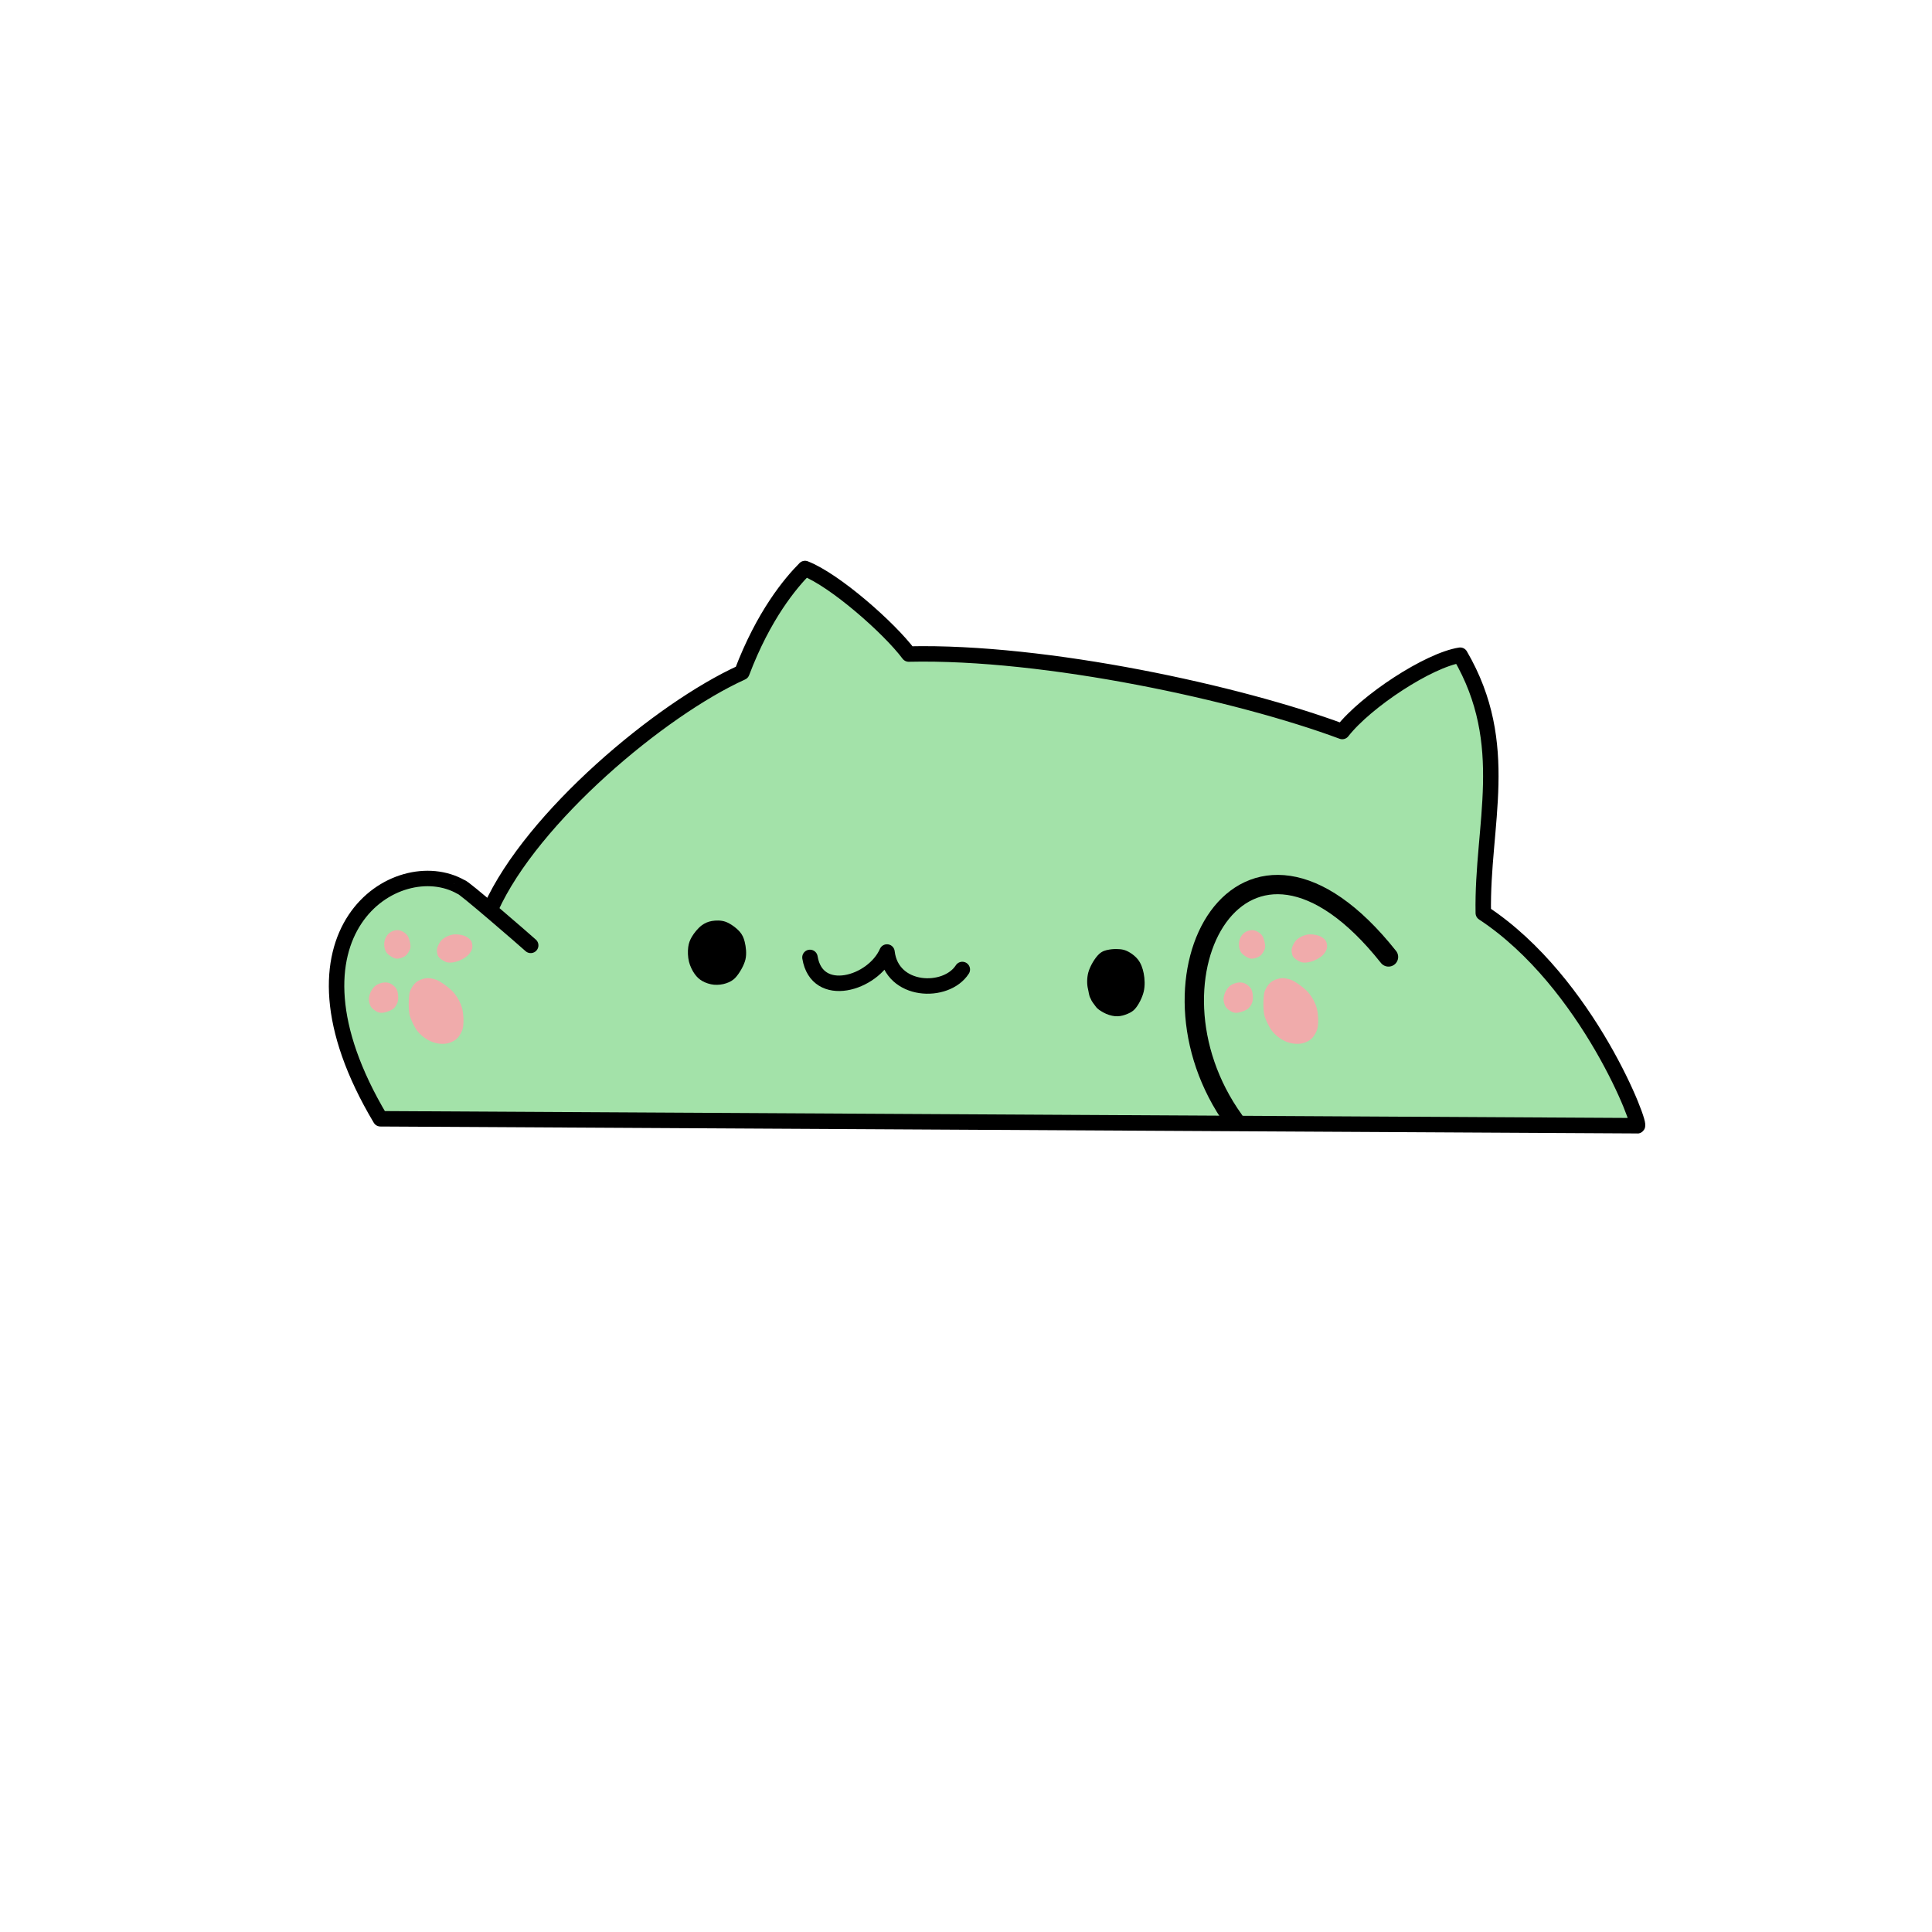
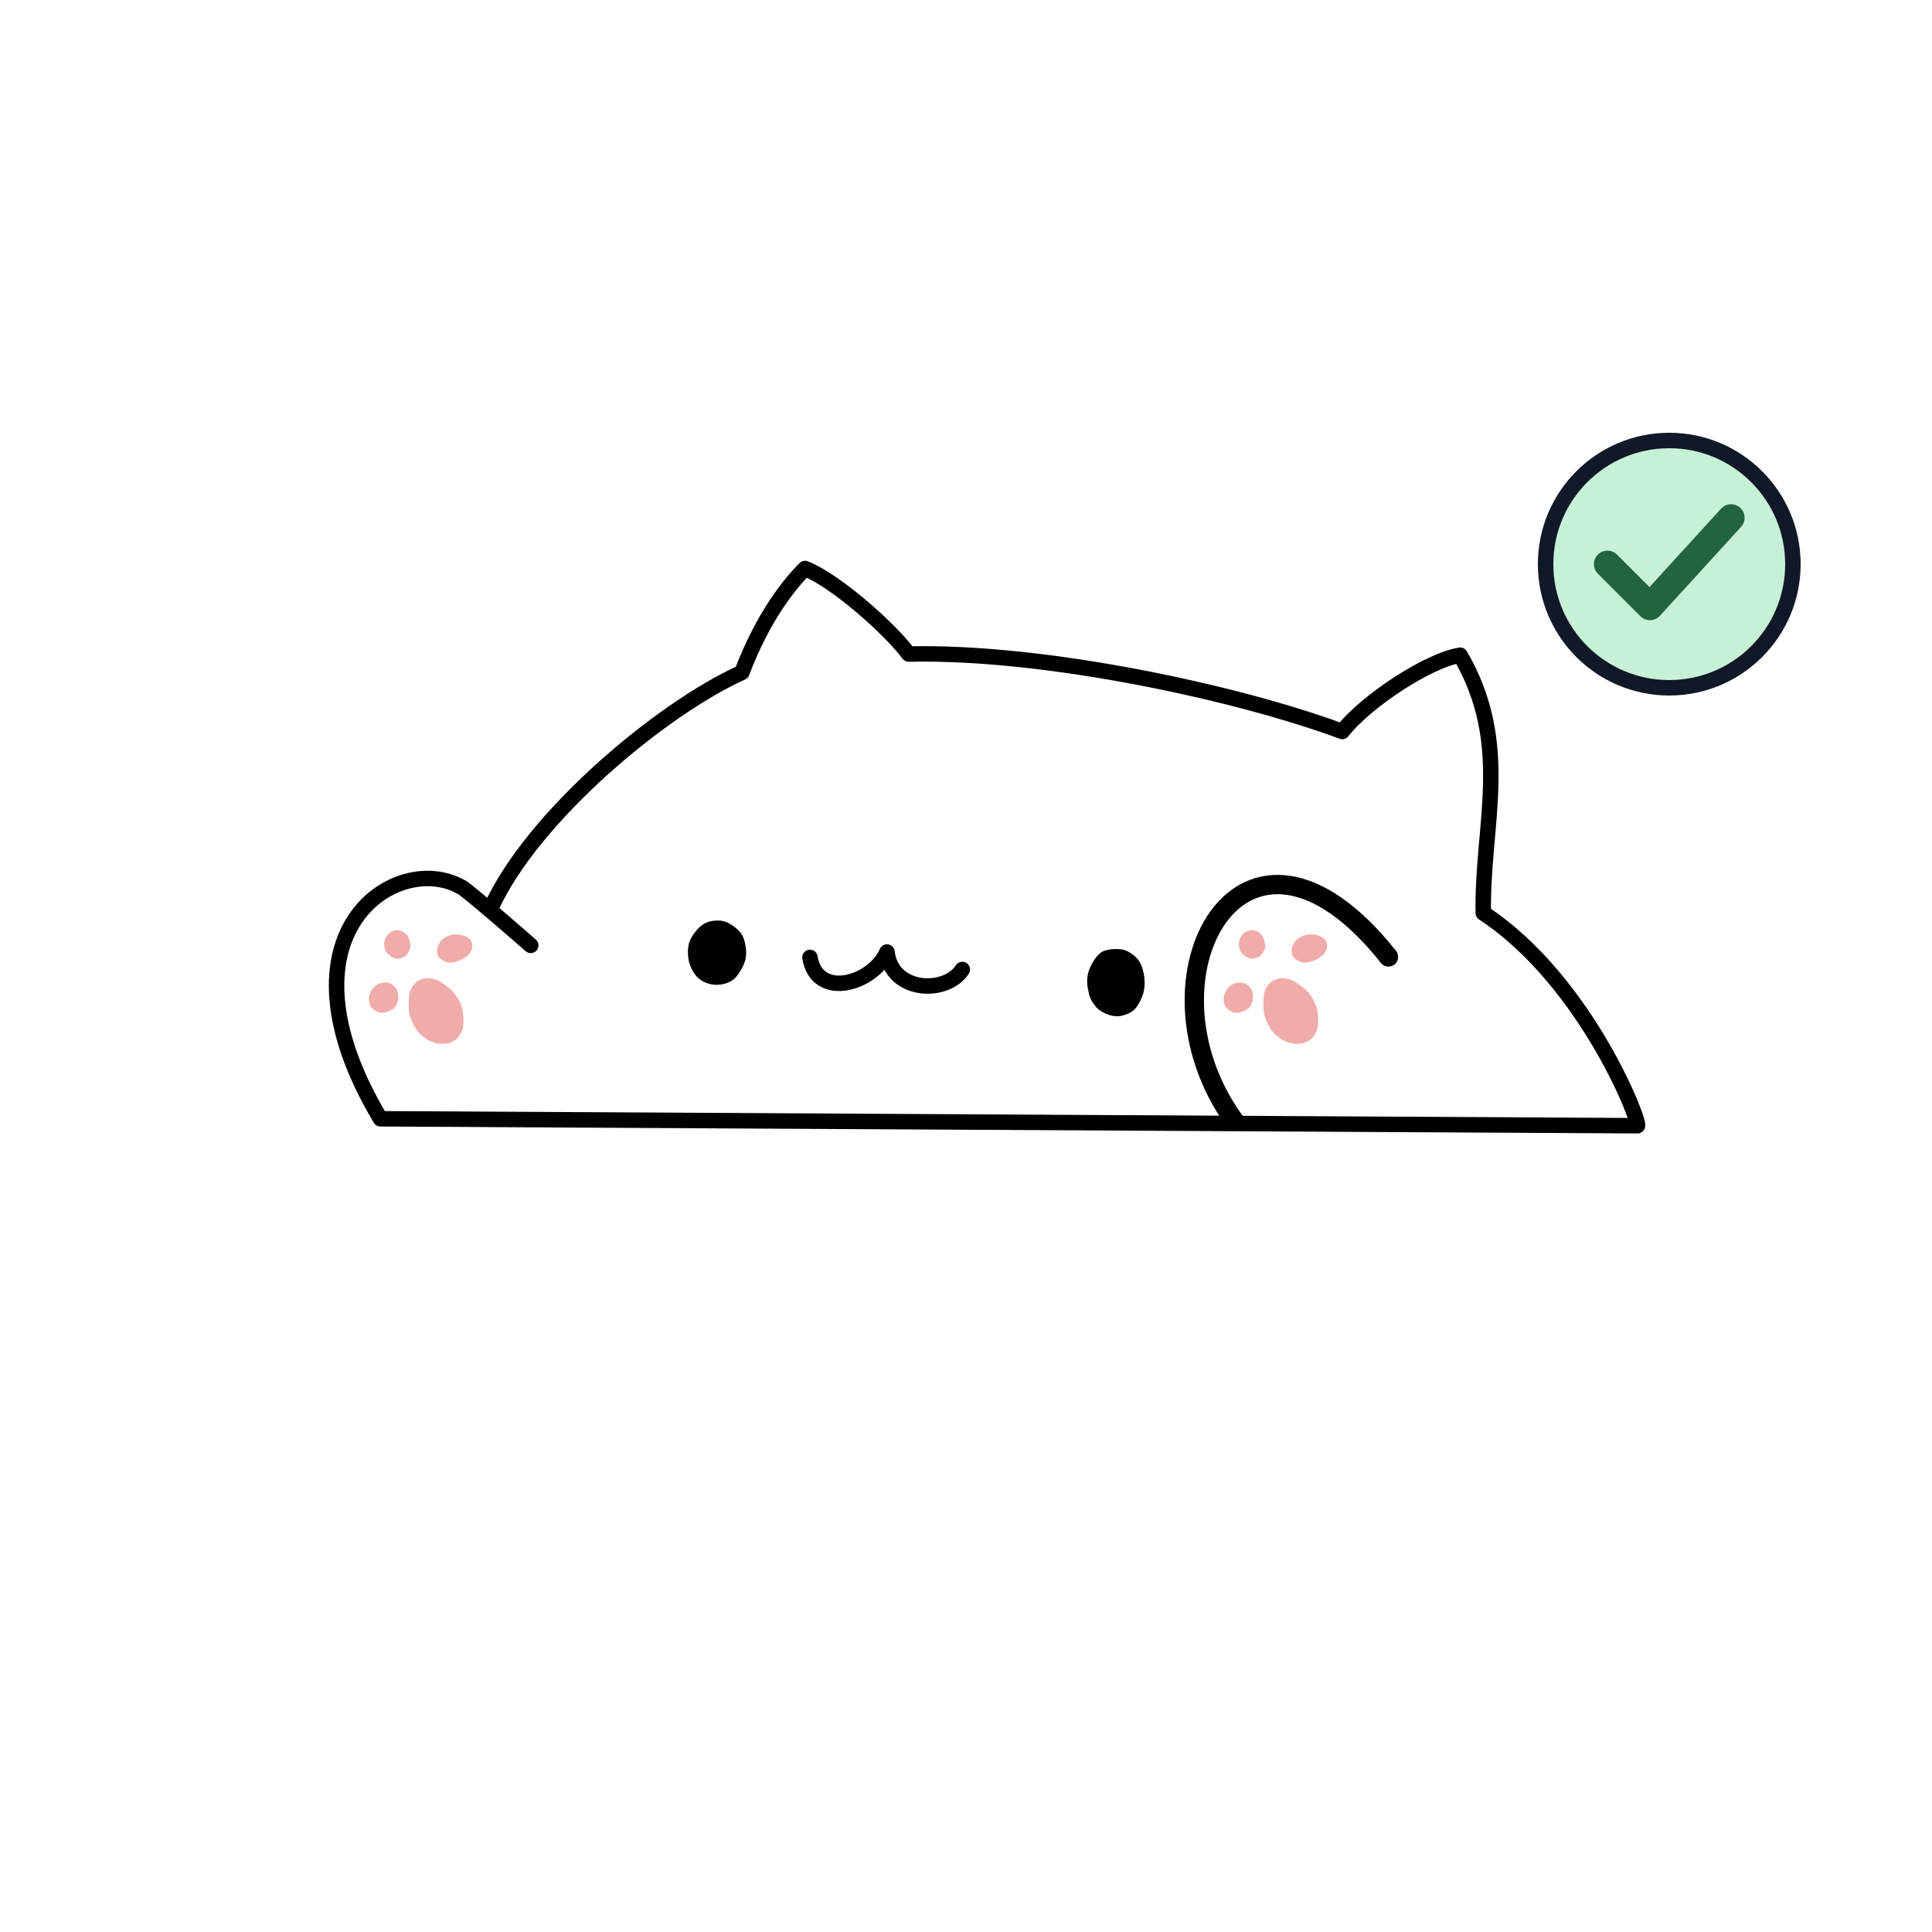
- <svg xmlns="http://www.w3.org/2000/svg" xmlns:ns1="https://boxy-svg.com" viewBox="0 0 500 500">
-   <defs>
-     <ns1:export>
-       <ns1:file format="png" href="#object-0" />
-       <ns1:file format="png" href="#object-1" path="Untitled 2.png" />
-       <ns1:file format="png" href="#object-2" path="Untitled 3.png" />
-       <ns1:file format="png" href="#object-3" path="Untitled 4.png" />
-       <ns1:file format="png" href="#object-4" path="Untitled 5.png" />
-       <ns1:file format="png" href="#object-5" path="Untitled 6.png" />
-       <ns1:file format="png" href="#object-6" path="Untitled 7.png" />
-     </ns1:export>
-   </defs>
-   <rect width="500" height="276.496" style="stroke: rgb(0, 0, 0); fill: rgba(216, 216, 216, 0); stroke-width: 0px;" id="object-6" y="101.069" />
-   <path style="stroke: rgb(0, 0, 0); stroke-linecap: round; stroke-linejoin: round; stroke-width: 4px; fill: rgb(163, 226, 169);" d="M 137.344 244.662 C 135.988 243.423 119.549 229.157 119.343 229.57 C 102.75 220.064 69.67 241.28 98.449 289.54 L 423.668 291.335 C 425.392 292.47 411.149 254.245 383.876 236.285 C 383.453 213.382 391.415 192.775 377.892 169.565 C 369.739 170.835 353.549 181.415 347.375 189.312 C 320.799 179.406 270.707 168.45 235.179 169.266 C 230.139 162.522 216.085 150.145 208.335 147.132 C 204.549 150.942 197.618 159.218 192.007 174.026 C 170.898 183.586 137.701 211.485 127.083 234.955" id="object-0" />
+ <svg xmlns="http://www.w3.org/2000/svg" viewBox="0 0 500 500">
+   <path style="stroke: rgb(0, 0, 0); stroke-linecap: round; stroke-linejoin: round; stroke-width: 4px; fill: rgb(255, 255, 255);" d="M 137.344 244.662 C 135.988 243.423 119.549 229.157 119.343 229.57 C 102.75 220.064 69.67 241.28 98.449 289.54 L 423.668 291.335 C 425.392 292.47 411.149 254.245 383.876 236.285 C 383.453 213.382 391.415 192.775 377.892 169.565 C 369.739 170.835 353.549 181.415 347.375 189.312 C 320.799 179.406 270.707 168.45 235.179 169.266 C 230.139 162.522 216.085 150.145 208.335 147.132 C 204.549 150.942 197.618 159.218 192.007 174.026 C 170.898 183.586 137.701 211.485 127.083 234.955" id="object-0" />
  <path style="fill: none; stroke: rgb(0, 0, 0); stroke-linecap: round; stroke-width: 5px; stroke-linejoin: round;" d="M 359.342 247.654 C 321.873 200.429 292.785 252.989 319.381 289.964" id="object-1" />
  <path style="fill: none; stroke: rgb(0, 0, 0); stroke-width: 4px; stroke-linecap: round; stroke-linejoin: round;" d="M 209.618 247.779 C 211.423 258.852 225.933 254.639 229.552 246.378 C 230.772 256.95 244.89 257.389 249.046 250.902" id="object-2" />
  <path d="M 184.206 238.361 C 185.272 238.174 186.614 238.144 187.766 238.55 C 189.025 238.994 190.582 240.152 191.421 241.108 C 192.13 241.918 192.471 242.697 192.732 243.761 C 193.043 245.023 193.272 246.821 192.92 248.309 C 192.545 249.889 191.34 251.909 190.39 252.951 C 189.644 253.767 188.865 254.149 187.954 254.466 C 187 254.799 185.803 254.942 184.768 254.845 C 183.742 254.749 182.615 254.382 181.77 253.898 C 180.979 253.445 180.359 252.868 179.802 252.098 C 179.178 251.237 178.586 250.028 178.303 248.877 C 178.012 247.696 177.958 246.209 178.115 245.087 C 178.255 244.091 178.54 243.308 179.052 242.435 C 179.636 241.441 180.663 240.184 181.582 239.498 C 182.397 238.889 183.23 238.531 184.206 238.361 Z M 291.21 245.94 C 292.362 246.356 293.691 247.301 294.489 248.309 C 295.274 249.298 295.729 250.583 295.988 251.908 C 296.269 253.341 296.351 255.129 295.988 256.645 C 295.618 258.195 294.648 260.09 293.74 261.098 C 293.001 261.917 292.088 262.299 291.21 262.614 C 290.367 262.916 289.489 263.071 288.586 262.993 C 287.619 262.91 286.433 262.53 285.588 262.045 C 284.797 261.592 284.058 261.199 283.506 260.399 C 283.086 259.79 282.526 259.215 282.226 258.371 C 281.824 257.746 281.758 256.675 281.559 255.888 C 281.269 254.737 281.283 253.044 281.654 251.669 C 282.09 250.061 283.356 247.893 284.463 246.887 C 285.295 246.133 286.082 245.926 287.087 245.75 C 287.756 245.633 288.581 245.574 289.389 245.629 C 290.007 245.642 290.637 245.733 291.21 245.94 Z" style="mix-blend-mode: normal; isolation: auto; stroke-width: 0px; fill-rule: evenodd; paint-order: fill;" id="object-3" />
  <path d="M 323.705 240.737 C 324.169 240.684 324.605 240.736 325.059 240.93 C 325.587 241.157 326.265 241.557 326.654 242.139 C 327.1 242.806 327.413 244.119 327.428 244.847 C 327.439 245.398 327.273 245.773 327.041 246.2 C 326.79 246.663 326.436 247.194 325.929 247.506 C 325.359 247.856 324.435 248.188 323.705 248.086 C 322.935 247.979 321.926 247.286 321.433 246.78 C 321.037 246.375 320.885 245.908 320.756 245.427 C 320.625 244.941 320.594 244.38 320.659 243.88 C 320.724 243.381 320.891 242.857 321.142 242.429 C 321.392 242.004 321.742 241.597 322.158 241.317 C 322.59 241.026 323.204 240.794 323.705 240.737 Z M 338.372 241.867 C 339.303 241.709 340.488 241.894 341.273 242.157 C 341.934 242.378 342.521 242.798 342.869 243.172 C 343.147 243.471 343.267 243.766 343.352 244.139 C 343.448 244.558 343.511 245.094 343.352 245.589 C 343.167 246.17 342.724 246.864 342.144 247.378 C 341.476 247.971 340.307 248.564 339.436 248.829 C 338.67 249.062 337.758 249.218 337.019 249.07 C 336.227 248.912 335.304 248.269 334.843 247.813 C 334.511 247.486 334.443 247.147 334.359 246.75 C 334.268 246.317 334.205 245.826 334.359 245.299 C 334.553 244.641 335.031 243.688 335.665 243.124 C 336.341 242.521 337.433 242.026 338.372 241.867 Z M 320.514 254.275 C 321.059 254.213 321.578 254.276 322.061 254.468 C 322.564 254.668 323.127 255.107 323.463 255.483 C 323.755 255.809 323.913 256.105 324.043 256.547 C 324.204 257.091 324.287 257.983 324.237 258.578 C 324.193 259.09 324.082 259.504 323.85 259.931 C 323.599 260.394 323.297 260.893 322.738 261.237 C 322.019 261.679 320.555 262.204 319.644 262.107 C 318.821 262.02 317.946 261.383 317.468 260.898 C 317.076 260.502 316.919 260.016 316.791 259.545 C 316.665 259.081 316.617 258.606 316.694 258.094 C 316.781 257.518 317.047 256.788 317.371 256.257 C 317.683 255.746 318.077 255.279 318.58 254.951 C 319.112 254.605 319.906 254.343 320.514 254.275 Z M 331.243 253.206 C 331.912 253.086 332.541 253.163 333.177 253.303 C 333.831 253.447 334.369 253.628 335.111 254.076 C 336.135 254.696 337.788 255.87 338.737 257.026 C 339.66 258.151 340.377 259.487 340.767 260.894 C 341.171 262.348 341.233 264.396 341.058 265.632 C 340.924 266.571 340.564 267.248 340.187 267.856 C 339.853 268.396 339.486 268.807 338.979 269.161 C 338.426 269.548 337.683 269.883 336.948 270.032 C 336.174 270.188 335.271 270.183 334.434 270.032 C 333.562 269.874 332.656 269.556 331.823 269.065 C 330.925 268.535 329.979 267.791 329.26 266.889 C 328.495 265.929 327.784 264.375 327.423 263.408 C 327.155 262.689 327.109 262.312 327.036 261.571 C 326.944 260.622 326.944 259.039 327.036 258.089 C 327.109 257.348 327.148 256.864 327.423 256.252 C 327.735 255.559 328.282 254.681 328.922 254.173 C 329.557 253.669 330.5 253.34 331.243 253.206 Z" style="mix-blend-mode: normal; isolation: auto; fill: rgb(240, 171, 171);" id="object-4" />
  <path d="M 102.512 240.737 C 102.976 240.684 103.412 240.736 103.866 240.93 C 104.394 241.157 105.072 241.557 105.461 242.139 C 105.907 242.806 106.22 244.119 106.235 244.847 C 106.246 245.398 106.08 245.773 105.848 246.2 C 105.597 246.663 105.243 247.194 104.736 247.506 C 104.166 247.856 103.242 248.188 102.512 248.086 C 101.742 247.979 100.733 247.286 100.24 246.78 C 99.844 246.375 99.692 245.908 99.563 245.427 C 99.432 244.941 99.401 244.38 99.466 243.88 C 99.531 243.381 99.698 242.857 99.949 242.429 C 100.199 242.004 100.549 241.597 100.965 241.317 C 101.397 241.026 102.011 240.794 102.512 240.737 Z M 117.179 241.867 C 118.11 241.709 119.295 241.894 120.08 242.157 C 120.741 242.378 121.328 242.798 121.676 243.172 C 121.954 243.471 122.074 243.766 122.159 244.139 C 122.255 244.558 122.318 245.094 122.159 245.589 C 121.974 246.17 121.531 246.864 120.951 247.378 C 120.283 247.971 119.114 248.564 118.243 248.829 C 117.477 249.062 116.565 249.218 115.826 249.07 C 115.034 248.912 114.111 248.269 113.65 247.813 C 113.318 247.486 113.25 247.147 113.166 246.75 C 113.075 246.317 113.012 245.826 113.166 245.299 C 113.36 244.641 113.838 243.688 114.472 243.124 C 115.148 242.521 116.24 242.026 117.179 241.867 Z M 99.321 254.275 C 99.866 254.213 100.385 254.276 100.868 254.468 C 101.371 254.668 101.934 255.107 102.27 255.483 C 102.562 255.809 102.72 256.105 102.85 256.547 C 103.011 257.091 103.094 257.983 103.044 258.578 C 103 259.09 102.889 259.504 102.657 259.931 C 102.406 260.394 102.104 260.893 101.545 261.237 C 100.826 261.679 99.362 262.204 98.451 262.107 C 97.628 262.02 96.753 261.383 96.275 260.898 C 95.883 260.502 95.726 260.016 95.598 259.545 C 95.472 259.081 95.424 258.606 95.501 258.094 C 95.588 257.518 95.854 256.788 96.178 256.257 C 96.49 255.746 96.884 255.279 97.387 254.951 C 97.919 254.605 98.713 254.343 99.321 254.275 Z M 110.05 253.206 C 110.719 253.086 111.348 253.163 111.984 253.303 C 112.638 253.447 113.176 253.628 113.918 254.076 C 114.942 254.696 116.595 255.87 117.544 257.026 C 118.467 258.151 119.184 259.487 119.574 260.894 C 119.978 262.348 120.04 264.396 119.865 265.632 C 119.731 266.571 119.371 267.248 118.994 267.856 C 118.66 268.396 118.293 268.807 117.786 269.161 C 117.233 269.548 116.49 269.883 115.755 270.032 C 114.981 270.188 114.078 270.183 113.241 270.032 C 112.369 269.874 111.463 269.556 110.63 269.065 C 109.732 268.535 108.786 267.791 108.067 266.889 C 107.302 265.929 106.591 264.375 106.23 263.408 C 105.962 262.689 105.916 262.312 105.843 261.571 C 105.751 260.622 105.751 259.039 105.843 258.089 C 105.916 257.348 105.955 256.864 106.23 256.252 C 106.542 255.559 107.089 254.681 107.729 254.173 C 108.364 253.669 109.307 253.34 110.05 253.206 Z" style="mix-blend-mode: normal; isolation: auto; fill: rgb(240, 171, 171); stroke-width: 1px;" id="object-5" />
+   <circle cx="432" cy="146" r="32" fill="#c7f1d6" stroke="#111827" stroke-width="4" />
+   <path d="M 416 146 L 427 157 L 448 134" fill="none" stroke="#22643d" stroke-width="7" stroke-linecap="round" stroke-linejoin="round" />
</svg>
